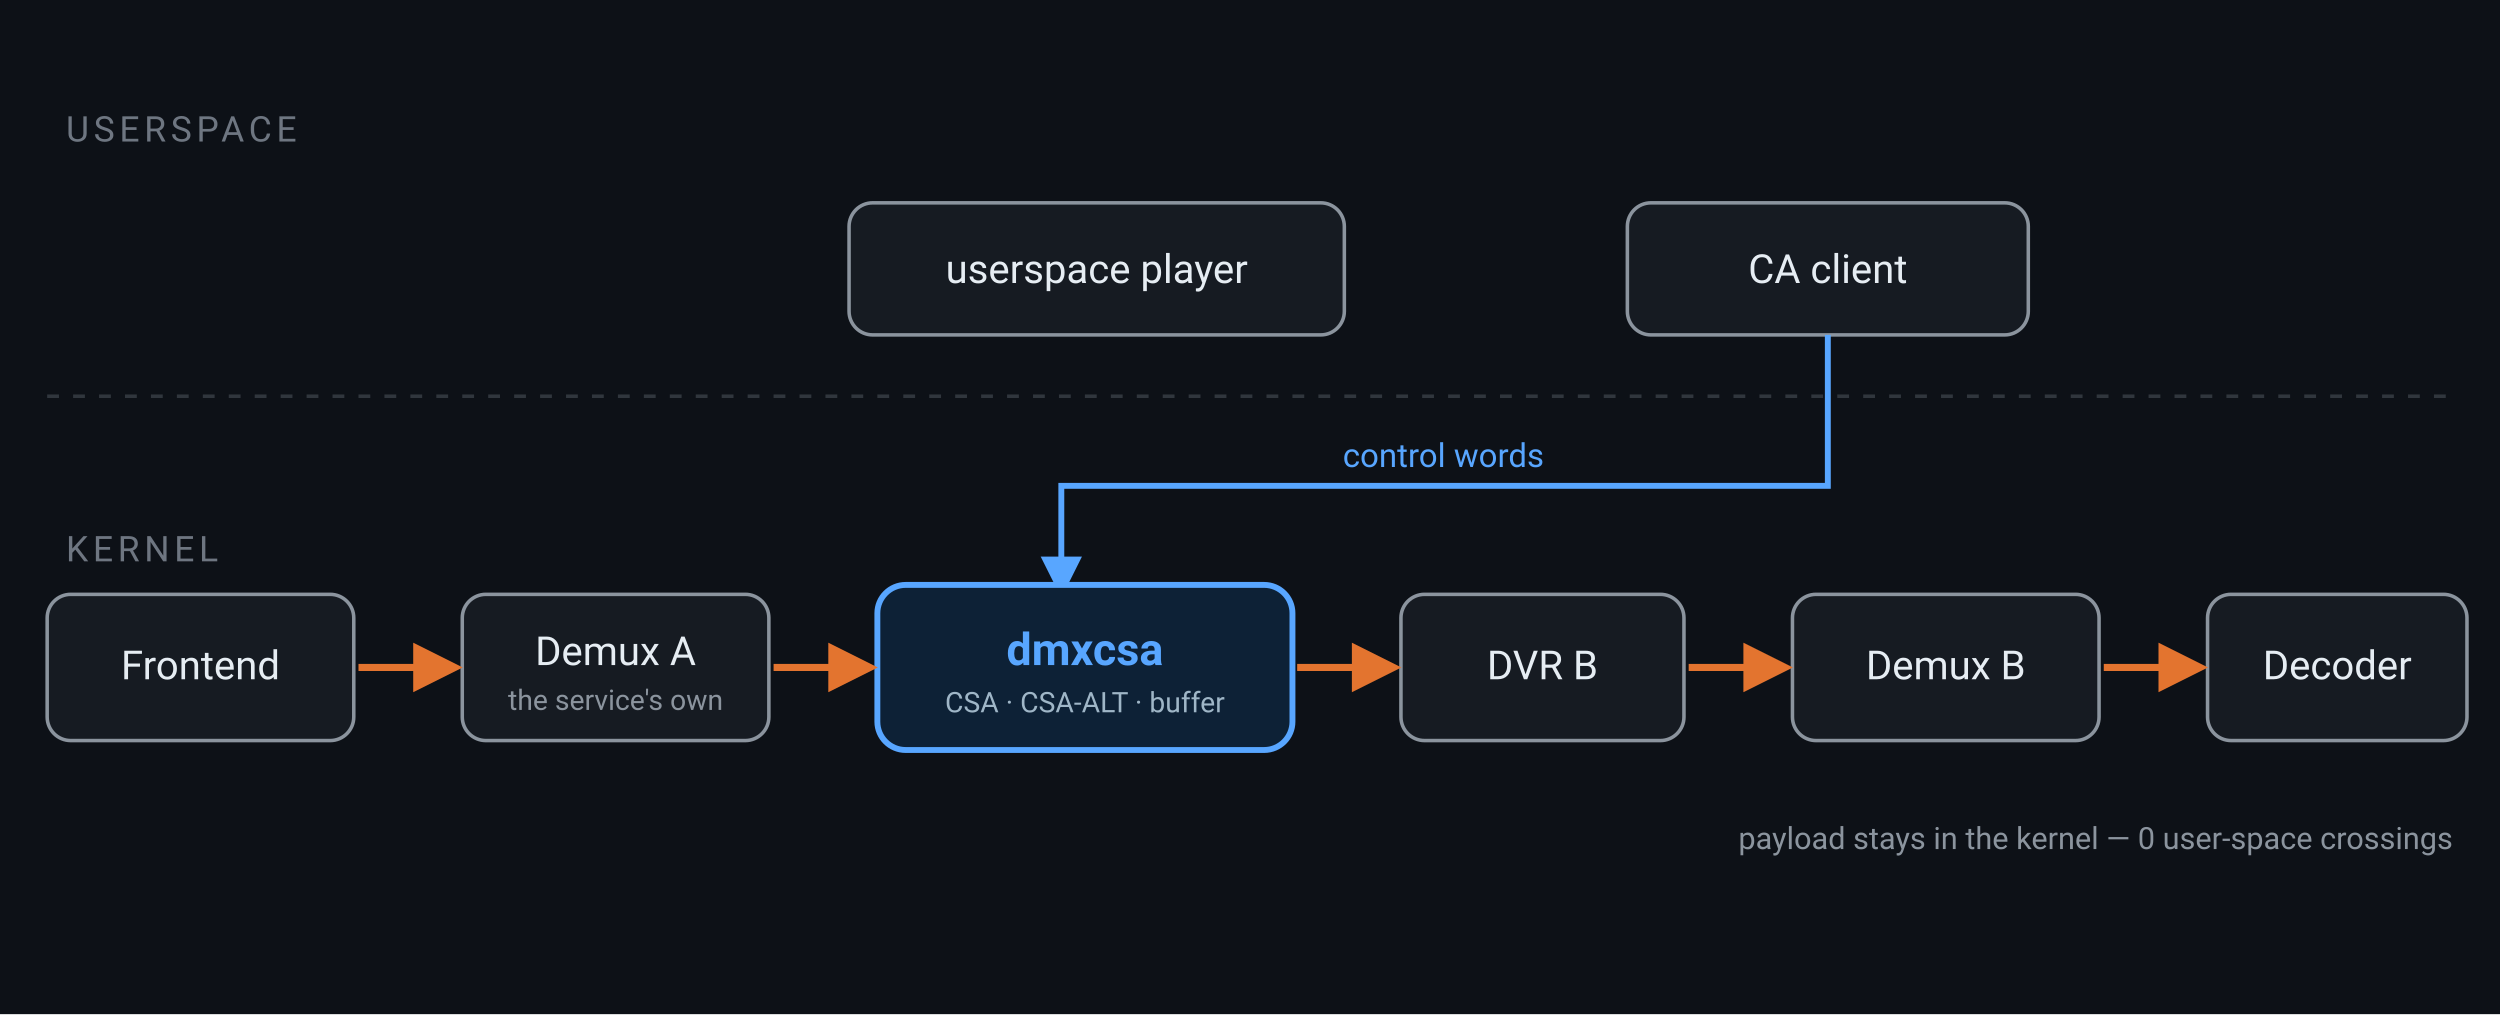
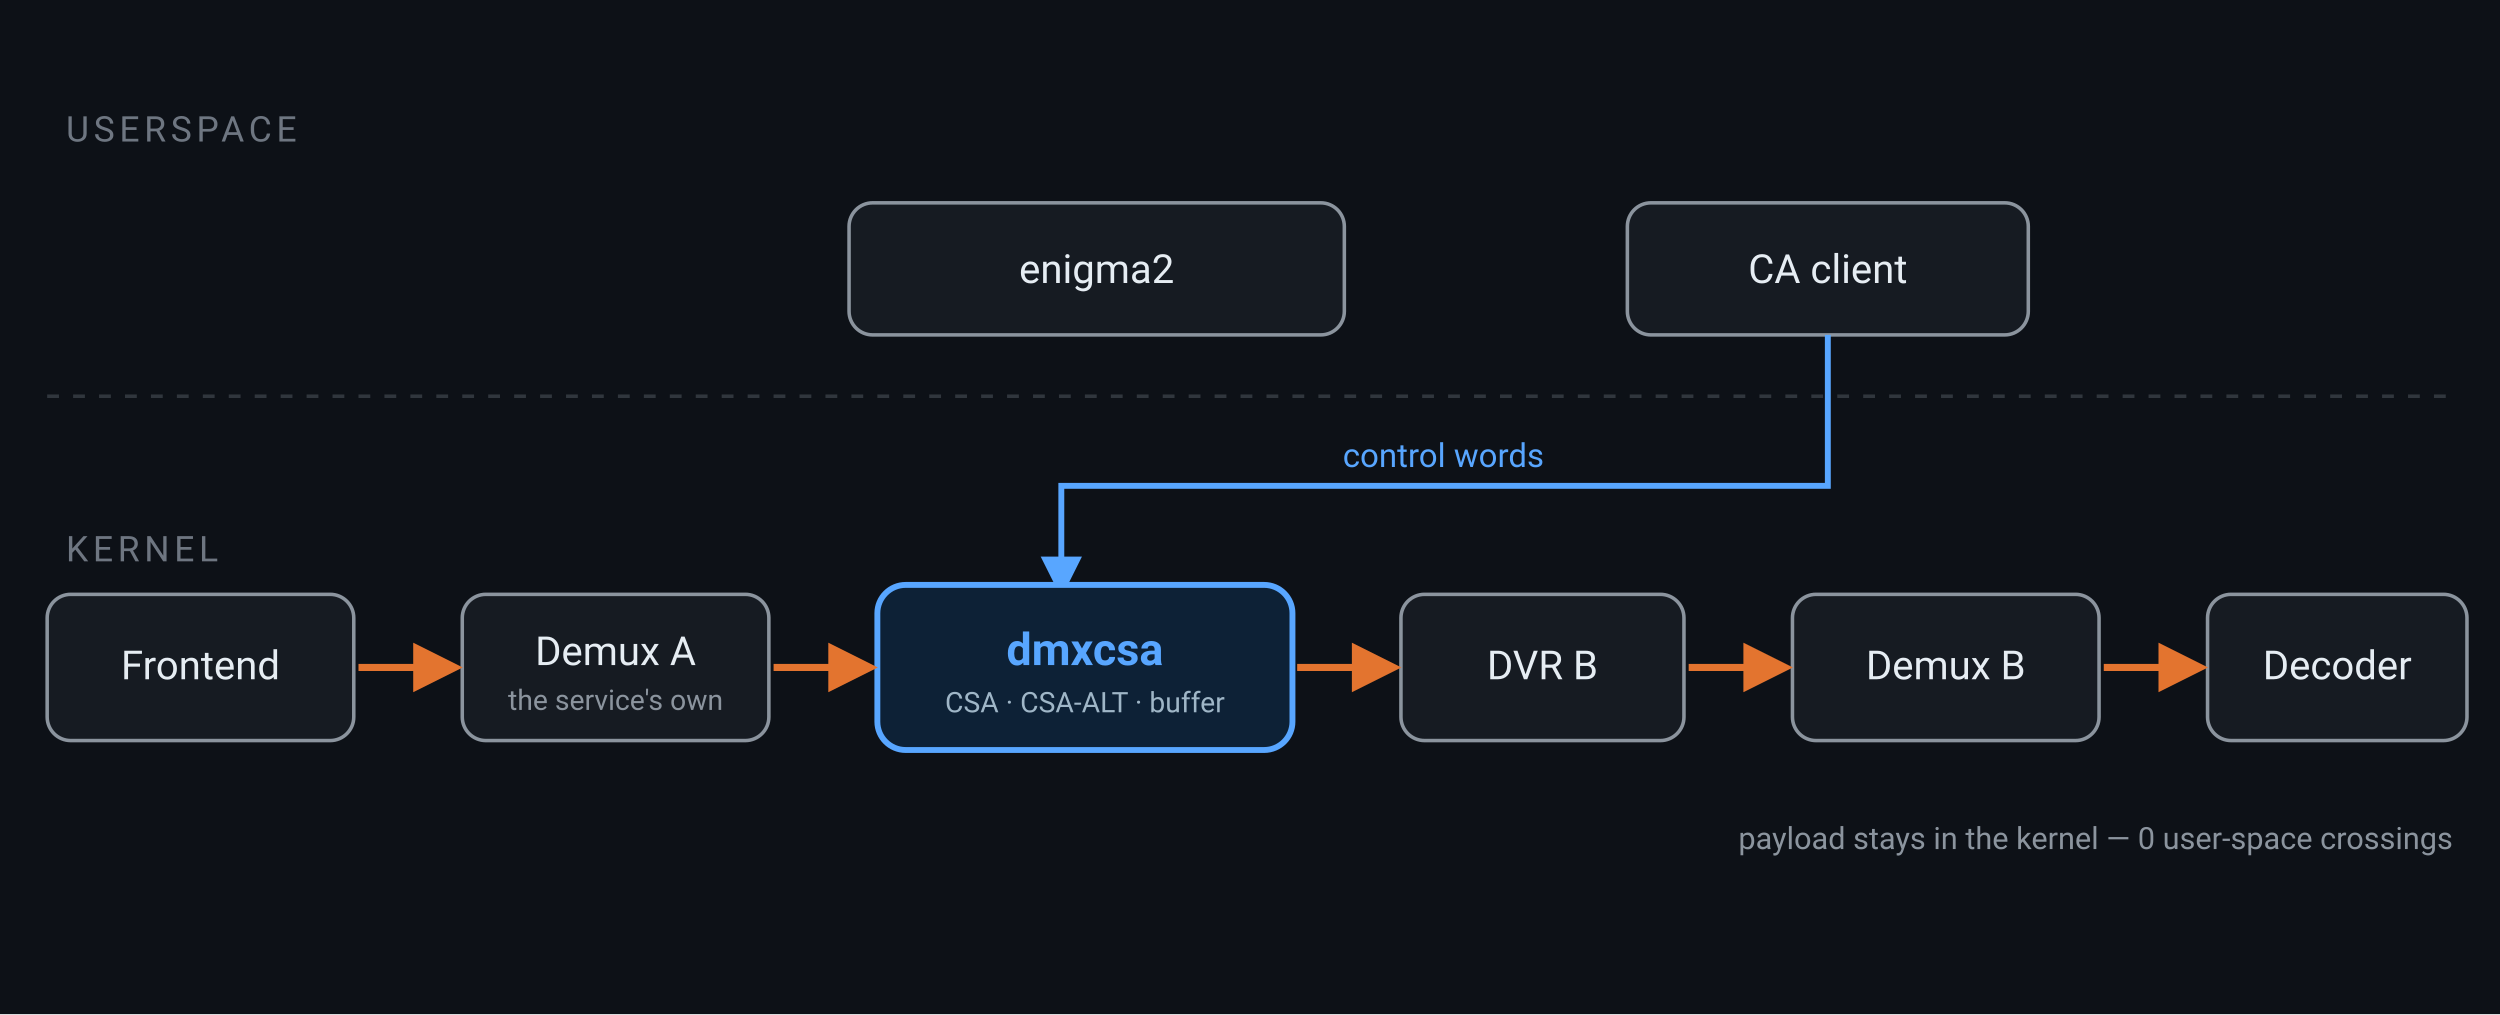
<svg xmlns="http://www.w3.org/2000/svg" viewBox="0 0 1060 430" width="1060" height="430" font-family="-apple-system, Segoe UI, Roboto, Helvetica, Arial, sans-serif" role="img" aria-label="dmxcsa sits in the kernel between the service demux and a shadow demux; the CA client writes control words into it; the payload never leaves the kernel.">
  <defs>
    <marker id="o" viewBox="0 0 10 10" refX="8" refY="5" markerWidth="7" markerHeight="7" orient="auto-start-reverse">
      <path d="M0 0 L10 5 L0 10 z" fill="#e3742f" />
    </marker>
    <marker id="b" viewBox="0 0 10 10" refX="8" refY="5" markerWidth="7" markerHeight="7" orient="auto-start-reverse">
      <path d="M0 0 L10 5 L0 10 z" fill="#58a6ff" />
    </marker>
  </defs>
  <rect x="0" y="0" width="1060" height="430" fill="#0d1117" />
  <text x="28" y="60" fill="#6e7681" font-size="15" letter-spacing="2">USERSPACE</text>
  <text x="28" y="238" fill="#6e7681" font-size="15" letter-spacing="2">KERNEL</text>
  <line x1="20" y1="168" x2="1040" y2="168" stroke="#30363d" stroke-width="1.5" stroke-dasharray="5 6" />
  <g>
    <rect x="360" y="86" width="210" height="56" rx="10" fill="#161b22" stroke="#8b949e" stroke-width="1.5" />
-     <text x="465" y="120" text-anchor="middle" fill="#e6edf3" font-size="17">userspace player</text>
+     <text x="465" y="120" text-anchor="middle" fill="#e6edf3" font-size="17">enigma2</text>
    <rect x="690" y="86" width="170" height="56" rx="10" fill="#161b22" stroke="#8b949e" stroke-width="1.5" />
    <text x="775" y="120" text-anchor="middle" fill="#e6edf3" font-size="17">CA client</text>
  </g>
  <path d="M775 142 L775 206 L450 206 L450 250" fill="none" stroke="#58a6ff" stroke-width="2.5" marker-end="url(#b)" />
  <text x="612" y="198" text-anchor="middle" fill="#58a6ff" font-size="14">control words</text>
  <g font-size="17" fill="#e6edf3">
    <rect x="20" y="252" width="130" height="62" rx="10" fill="#161b22" stroke="#8b949e" stroke-width="1.5" />
    <text x="85" y="288" text-anchor="middle">Frontend</text>
    <rect x="196" y="252" width="130" height="62" rx="10" fill="#161b22" stroke="#8b949e" stroke-width="1.5" />
    <text x="261" y="282" text-anchor="middle">Demux A</text>
    <text x="261" y="301" text-anchor="middle" fill="#8b949e" font-size="12">the service's own</text>
    <rect x="372" y="248" width="176" height="70" rx="12" fill="#0d2136" stroke="#58a6ff" stroke-width="2.5" />
    <text x="460" y="282" text-anchor="middle" fill="#58a6ff" font-size="19" font-weight="600">dmxcsa</text>
    <text x="460" y="302" text-anchor="middle" fill="#9fb6c7" font-size="12">CSA · CSA-ALT · buffer</text>
    <rect x="594" y="252" width="120" height="62" rx="10" fill="#161b22" stroke="#8b949e" stroke-width="1.5" />
    <text x="654" y="288" text-anchor="middle">DVR B</text>
    <rect x="760" y="252" width="130" height="62" rx="10" fill="#161b22" stroke="#8b949e" stroke-width="1.5" />
    <text x="825" y="288" text-anchor="middle">Demux B</text>
    <rect x="936" y="252" width="110" height="62" rx="10" fill="#161b22" stroke="#8b949e" stroke-width="1.5" />
    <text x="991" y="288" text-anchor="middle">Decoder</text>
  </g>
  <g stroke="#e3742f" stroke-width="3" fill="none">
    <line x1="152" y1="283" x2="192" y2="283" marker-end="url(#o)" />
    <line x1="328" y1="283" x2="368" y2="283" marker-end="url(#o)" />
    <line x1="550" y1="283" x2="590" y2="283" marker-end="url(#o)" />
    <line x1="716" y1="283" x2="756" y2="283" marker-end="url(#o)" />
    <line x1="892" y1="283" x2="932" y2="283" marker-end="url(#o)" />
  </g>
  <text x="1040" y="360" text-anchor="end" fill="#8b949e" font-size="13">payload stays in the kernel — 0 user-space crossings</text>
</svg>
